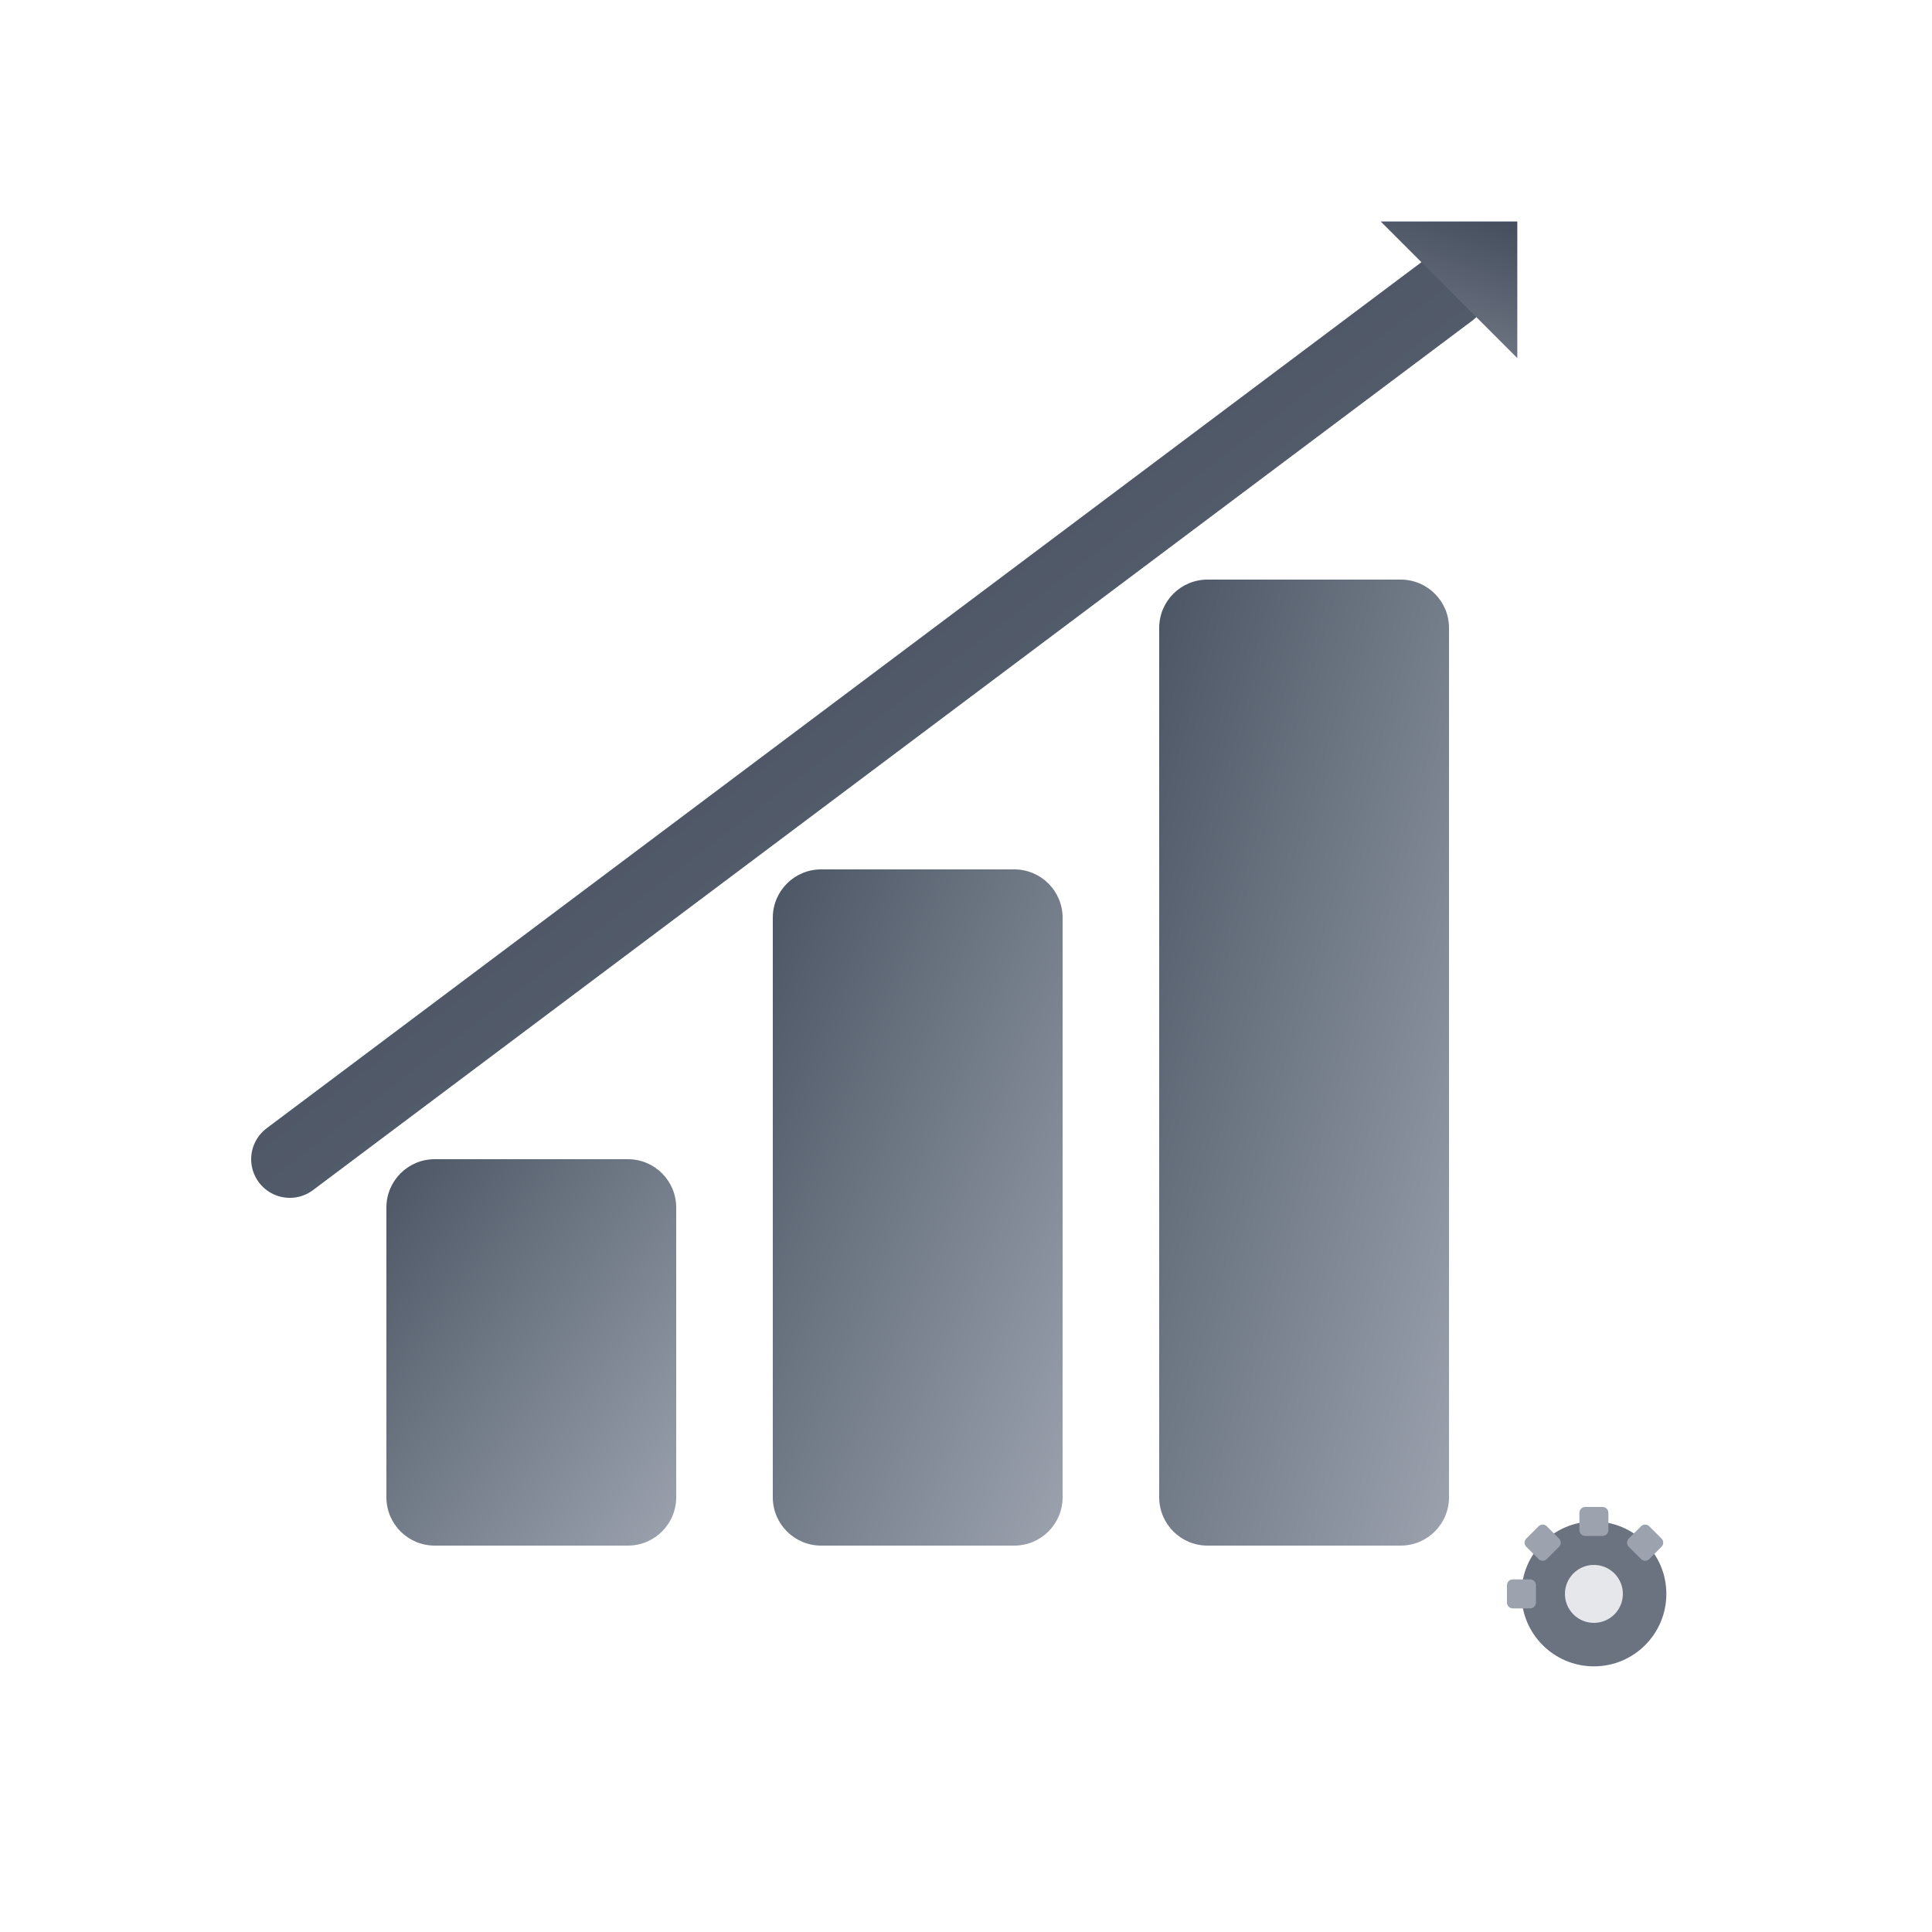
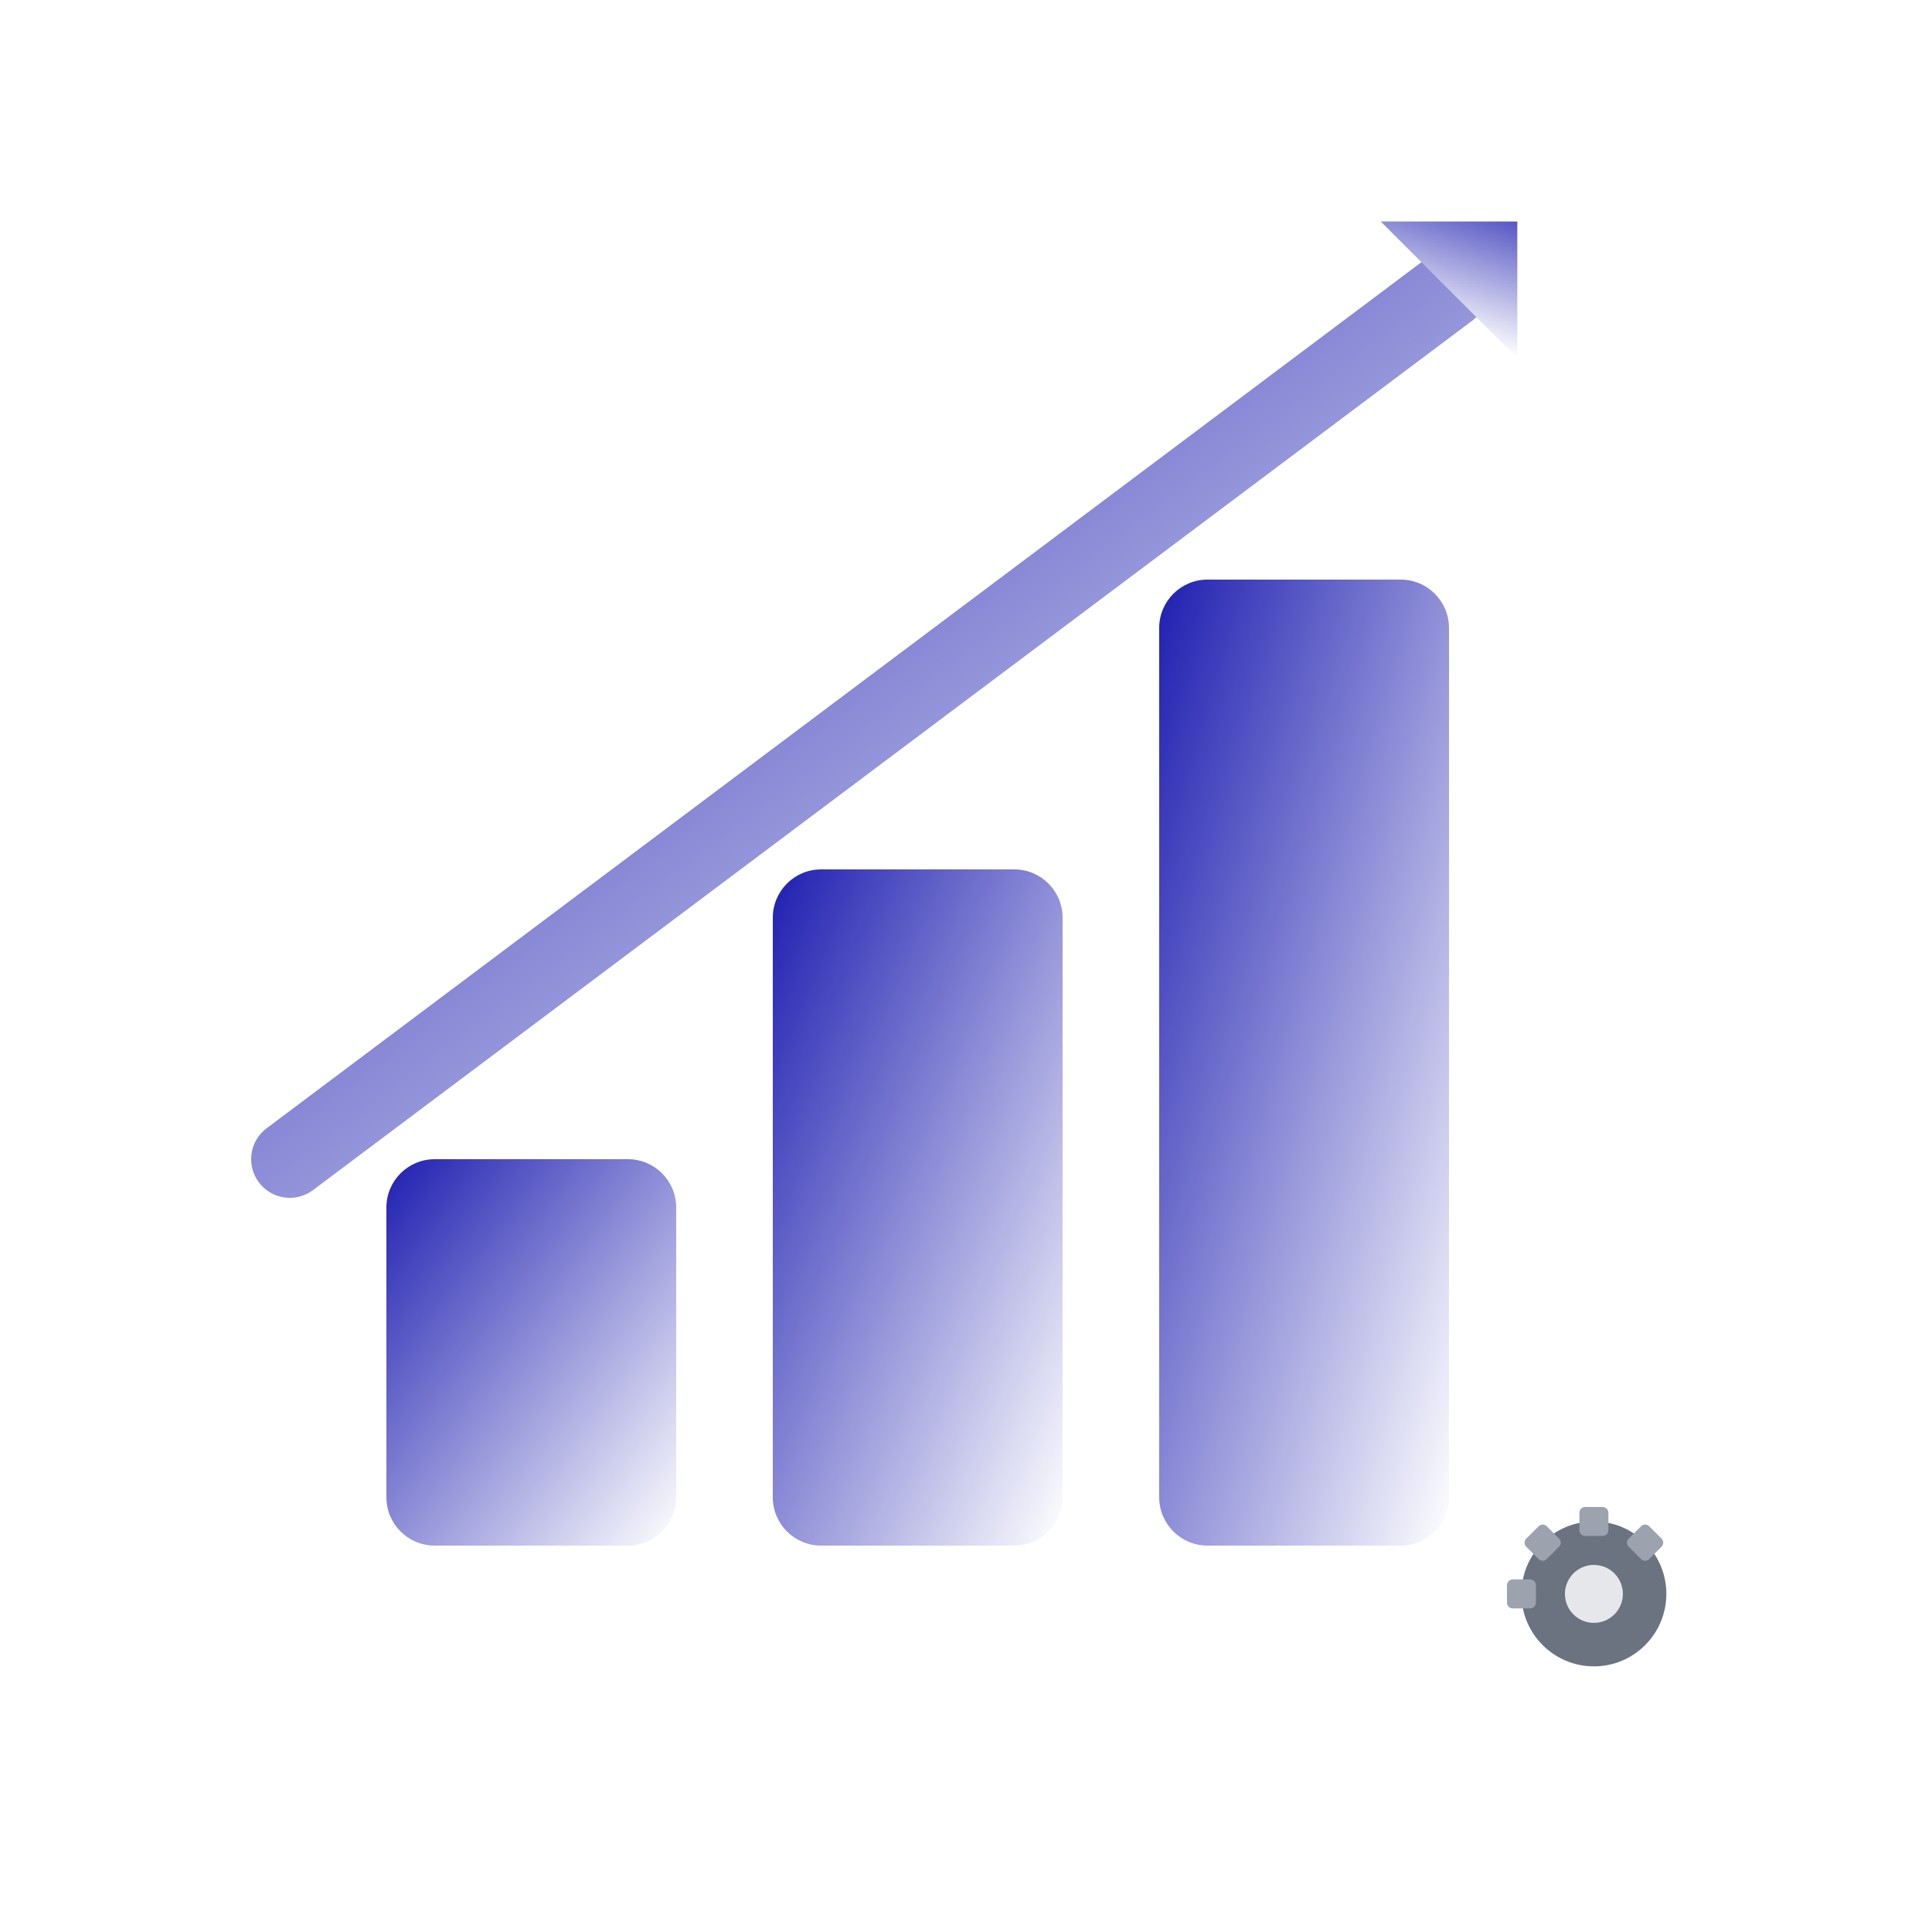
<svg xmlns="http://www.w3.org/2000/svg" width="200" height="200" viewBox="0 0 200 200" fill="none">
  <defs>
    <linearGradient id="modernGrayGradient" x1="0%" y1="0%" x2="100%" y2="100%">
-       <stop offset="0%" style="stop-color:#4B5563;stop-opacity:1" />
-       <stop offset="100%" style="stop-color:#9CA3AF;stop-opacity:1" />
+       <stop offset="0%" style="stop-color:#1e1eb1;stop-opacity:1" />
+       <stop offset="100%" style="stop-color:#FFFFFF;stop-opacity:1" />
    </linearGradient>
    <linearGradient id="modernGrayGradientContrast" x1="0%" y1="0%" x2="100%" y2="100%">
-       <stop offset="0%" style="stop-color:#374151;stop-opacity:1" />
-       <stop offset="100%" style="stop-color:#6B7280;stop-opacity:1" />
+       <stop offset="0%" style="stop-color:#1e1eb1;stop-opacity:1" />
+       <stop offset="100%" style="stop-color:#FFFFFF;stop-opacity:1" />
    </linearGradient>
  </defs>
  <rect x="40" y="120" width="30" height="40" rx="5" fill="url(#modernGrayGradient)" />
  <rect x="80" y="90" width="30" height="70" rx="5" fill="url(#modernGrayGradient)" />
  <rect x="120" y="60" width="30" height="100" rx="5" fill="url(#modernGrayGradient)" />
  <polyline points="30,120 70,90 110,60 150,30" stroke="url(#modernGrayGradientContrast)" stroke-width="8" fill="none" stroke-linecap="round" stroke-linejoin="round" />
  <polygon points="140,30 160,30 150,20" fill="url(#modernGrayGradientContrast)" transform="rotate(45 150 30)" />
  <g transform="translate(165, 165) scale(0.3)">
    <circle cx="0" cy="0" r="25" fill="#6B7280" />
    <circle cx="0" cy="0" r="10" fill="#E5E7EB" />
    <g fill="#9CA3AF">
      <rect x="-30" y="-5" width="10" height="10" rx="2" transform="rotate(0 0 0)" />
      <rect x="-30" y="-5" width="10" height="10" rx="2" transform="rotate(45 0 0)" />
      <rect x="-30" y="-5" width="10" height="10" rx="2" transform="rotate(90 0 0)" />
      <rect x="-30" y="-5" width="10" height="10" rx="2" transform="rotate(135 0 0)" />
    </g>
  </g>
</svg>
